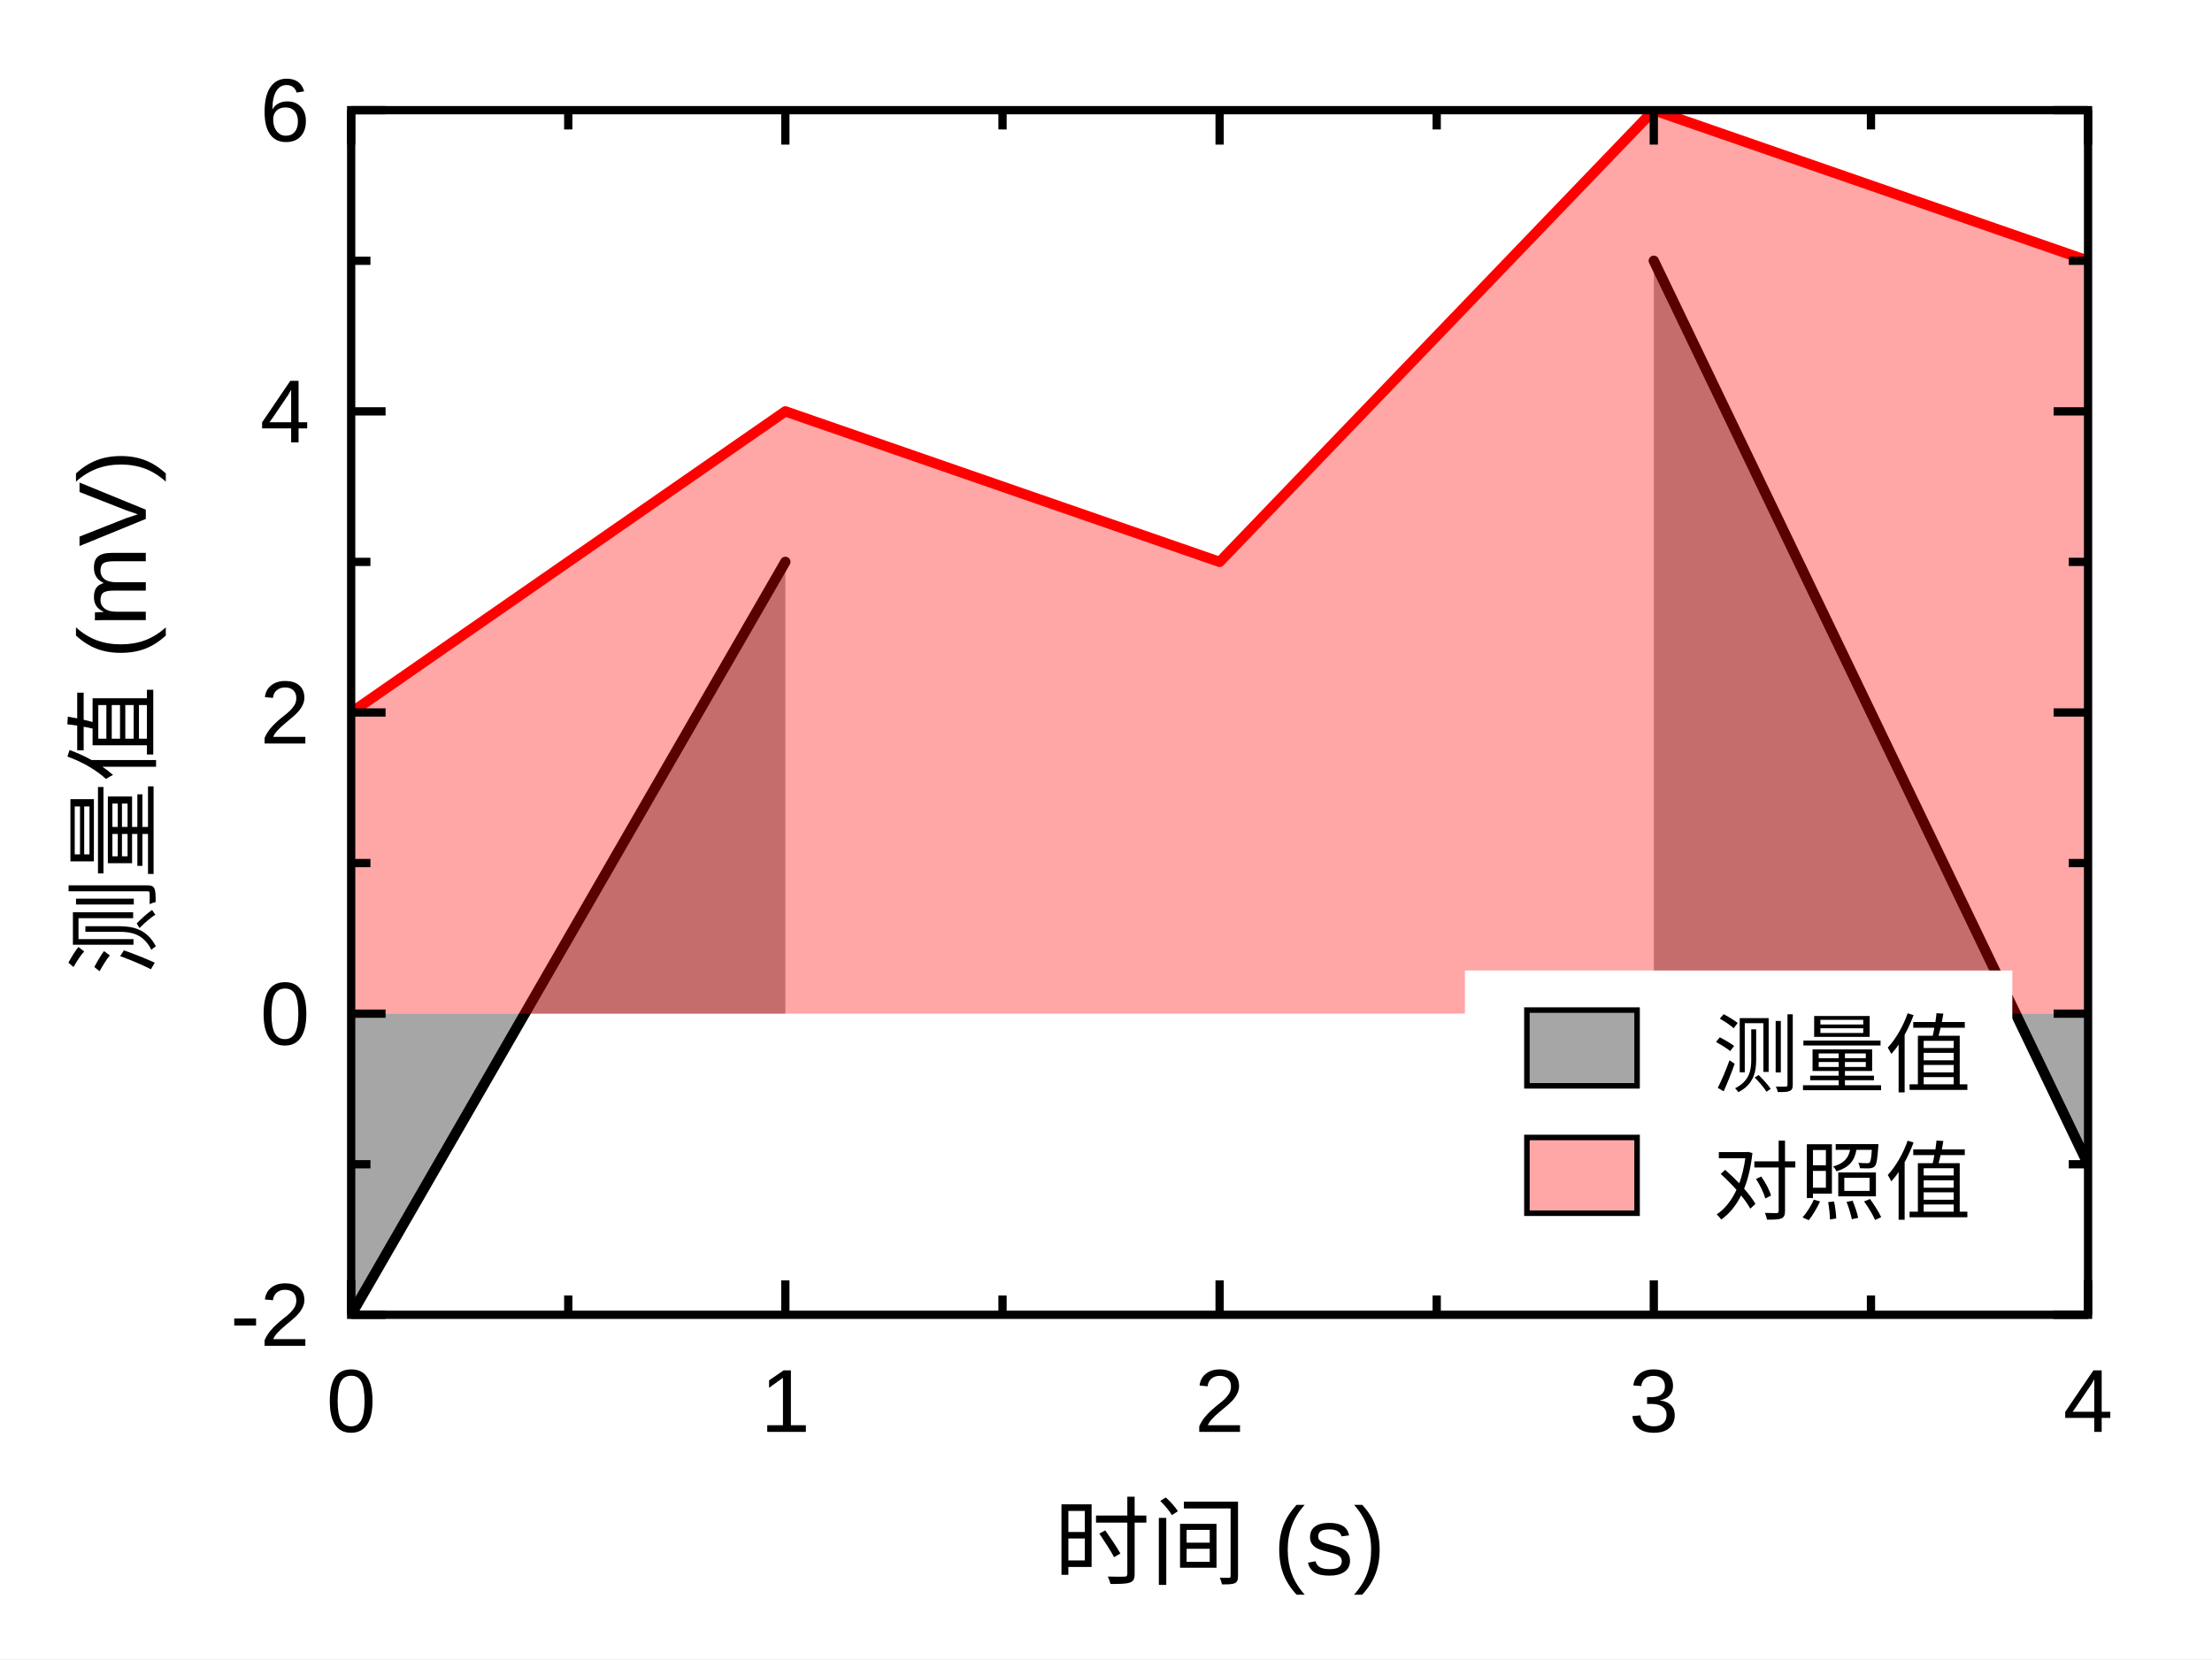
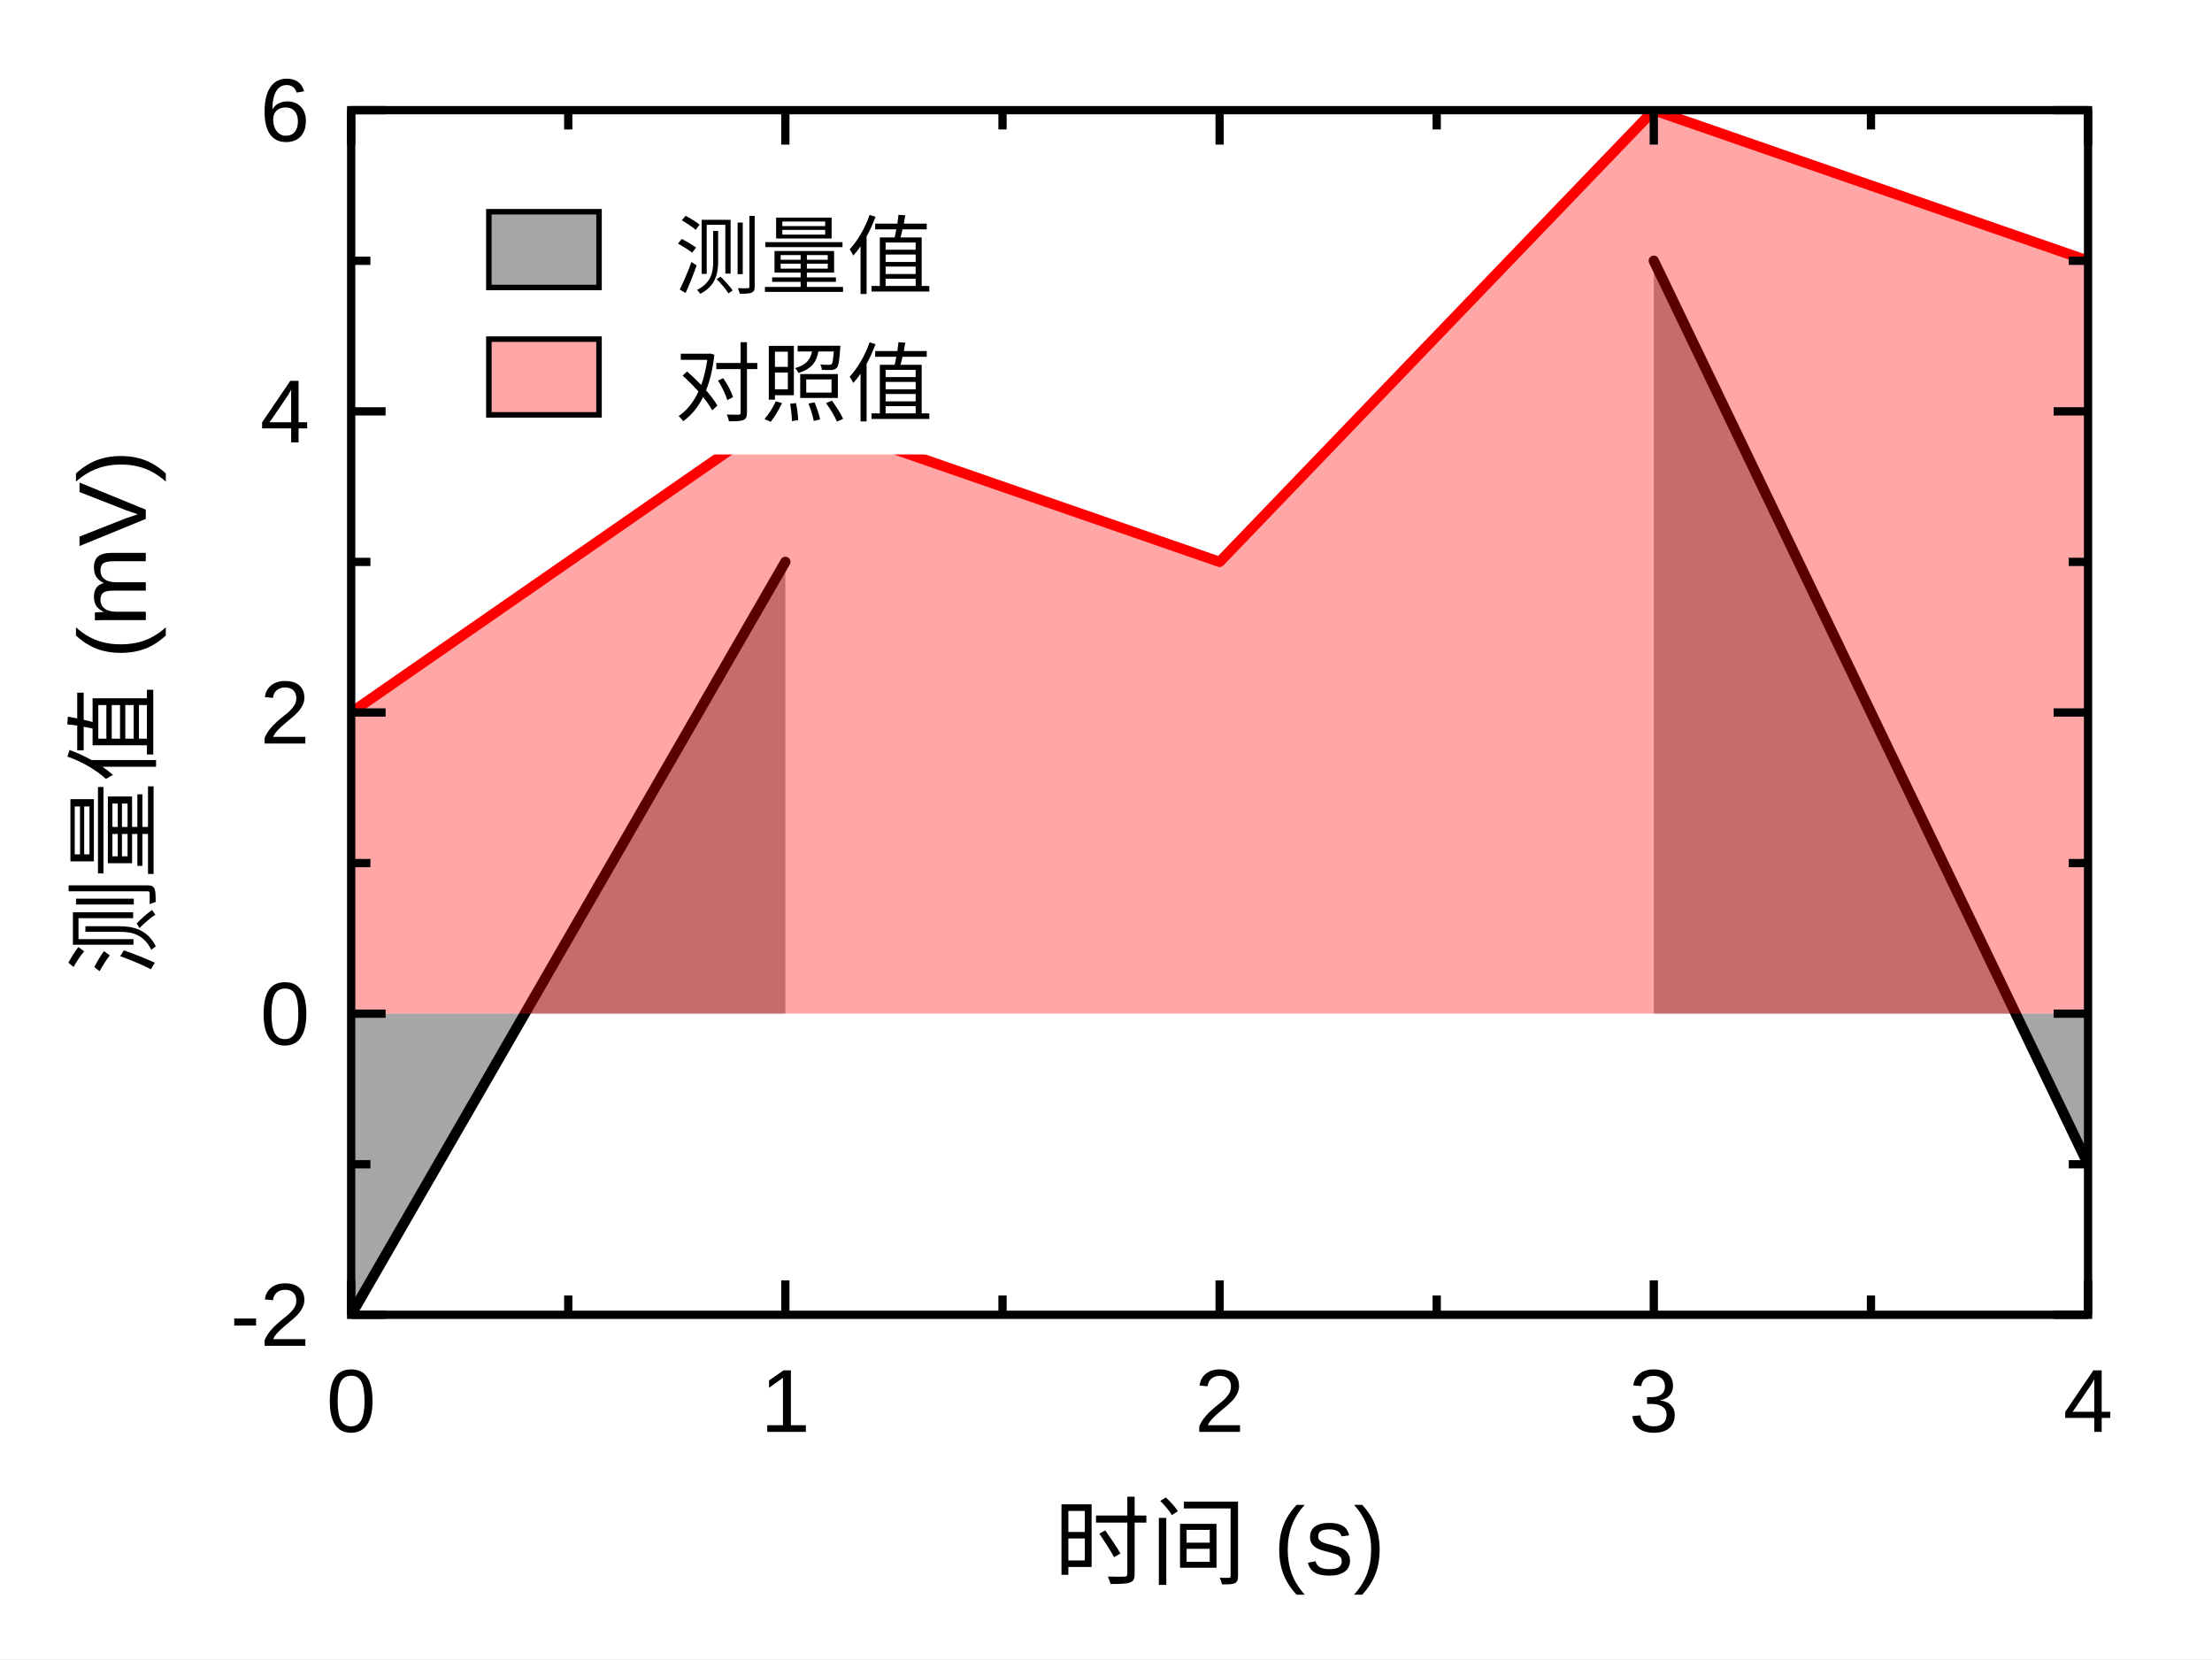
<svg xmlns="http://www.w3.org/2000/svg" width="85mm" height="63.75mm" viewBox="0 0 321.26 240.945" font-family="Arial, 'Microsoft YaHei', 'PingFang SC', 'Noto Sans CJK SC', sans-serif">
  <defs>
    <clipPath id="clip20">
      <rect x="51" y="16" width="252.26" height="174.945" />
    </clipPath>
  </defs>
  <rect x="0.00" y="0.00" width="321.26" height="240.94" fill="#ffffff" />
  <g clip-path="url(#clip20)">
    <path d="M51.00,190.94L76.23,147.21L51.00,147.21ZM114.06,81.60L114.06,147.21L76.23,147.21Z" fill="#000000" fill-opacity="0.35" stroke="none" />
    <path d="M51.00,190.94L114.06,81.60" fill="none" stroke="#000000" stroke-width="1.5" stroke-linejoin="round" stroke-linecap="round" />
    <path d="M240.19,37.87L292.75,147.21L240.19,147.21ZM303.26,169.08L303.26,147.21L292.75,147.21Z" fill="#000000" fill-opacity="0.35" stroke="none" />
    <path d="M240.19,37.87L303.26,169.08" fill="none" stroke="#000000" stroke-width="1.5" stroke-linejoin="round" stroke-linecap="round" />
    <path d="M51.00,103.47L114.06,59.74L114.06,147.21ZM51.00,103.47L114.06,147.21L51.00,147.21ZM114.06,59.74L177.13,81.60L177.13,147.21ZM114.06,59.74L177.13,147.21L114.06,147.21ZM177.13,81.60L240.19,16.00L240.19,147.21ZM177.13,81.60L240.19,147.21L177.13,147.21ZM240.19,16.00L303.26,37.87L303.26,147.21ZM240.19,16.00L303.26,147.21L240.19,147.21Z" fill="#ff0000" fill-opacity="0.35" stroke="none" />
    <path d="M51.00,103.47L114.06,59.74L177.13,81.60L240.19,16.00L303.26,37.87" fill="none" stroke="#ff0000" stroke-width="1.5" stroke-linejoin="round" stroke-linecap="round" />
  </g>
  <rect x="51.00" y="16.00" width="252.26" height="174.94" fill="none" stroke="#000000" stroke-width="1.2" />
  <text x="51.00" y="203.44" text-anchor="middle" dominant-baseline="central" font-size="13" fill="#000000">0</text>
  <text x="114.06" y="203.44" text-anchor="middle" dominant-baseline="central" font-size="13" fill="#000000">1</text>
  <text x="177.13" y="203.44" text-anchor="middle" dominant-baseline="central" font-size="13" fill="#000000">2</text>
  <text x="240.19" y="203.44" text-anchor="middle" dominant-baseline="central" font-size="13" fill="#000000">3</text>
  <text x="303.26" y="203.44" text-anchor="middle" dominant-baseline="central" font-size="13" fill="#000000">4</text>
  <text x="45.00" y="190.94" text-anchor="end" dominant-baseline="central" font-size="13" fill="#000000">-2</text>
  <text x="45.00" y="147.21" text-anchor="end" dominant-baseline="central" font-size="13" fill="#000000">0</text>
  <text x="45.00" y="103.47" text-anchor="end" dominant-baseline="central" font-size="13" fill="#000000">2</text>
  <text x="45.00" y="59.74" text-anchor="end" dominant-baseline="central" font-size="13" fill="#000000">4</text>
  <text x="45.00" y="16.00" text-anchor="end" dominant-baseline="central" font-size="13" fill="#000000">6</text>
  <path d="M51.00,190.94L51.00,185.94M51.00,16.00L51.00,21.00M114.06,190.94L114.06,185.94M114.06,16.00L114.06,21.00M177.13,190.94L177.13,185.94M177.13,16.00L177.13,21.00M240.19,190.94L240.19,185.94M240.19,16.00L240.19,21.00M303.26,190.94L303.26,185.94M303.26,16.00L303.26,21.00M82.53,190.94L82.53,188.14M82.53,16.00L82.53,18.80M145.60,190.94L145.60,188.14M145.60,16.00L145.60,18.80M208.66,190.94L208.66,188.14M208.66,16.00L208.66,18.80M271.73,190.94L271.73,188.14M271.73,16.00L271.73,18.80M51.00,190.94L56.00,190.94M303.26,190.94L298.26,190.94M51.00,147.21L56.00,147.21M303.26,147.21L298.26,147.21M51.00,103.47L56.00,103.47M303.26,103.47L298.26,103.47M51.00,59.74L56.00,59.74M303.26,59.74L298.26,59.74M51.00,16.00L56.00,16.00M303.26,16.00L298.26,16.00M51.00,169.08L53.80,169.08M303.26,169.08L300.46,169.08M51.00,125.34L53.80,125.34M303.26,125.34L300.46,125.34M51.00,81.60L53.80,81.60M303.26,81.60L300.46,81.60M51.00,37.87L53.80,37.87M303.26,37.87L300.46,37.87" fill="none" stroke="#000000" stroke-width="1.2" />
  <text x="177.13" y="222.94" text-anchor="middle" dominant-baseline="central" font-size="14" fill="#000000">时间 (s)</text>
  <text transform="translate(15.44,103.47) rotate(-90)" text-anchor="middle" dominant-baseline="central" font-size="14" fill="#000000">测量值 (mV)</text>
-   <rect x="212.76" y="140.94" width="79.50" height="41.00" fill="#ffffff" />
-   <rect x="221.76" y="146.69" width="16.00" height="11.00" fill="#000000" fill-opacity="0.35" stroke="#000000" stroke-width="0.8" />
-   <text x="248.76" y="152.19" text-anchor="start" dominant-baseline="central" font-size="12.5" fill="#000000">测量值</text>
-   <rect x="221.76" y="165.19" width="16.00" height="11.00" fill="#ff0000" fill-opacity="0.35" stroke="#000000" stroke-width="0.8" />
-   <text x="248.76" y="170.69" text-anchor="start" dominant-baseline="central" font-size="12.5" fill="#000000">对照值</text>
+   <rect x="62.00" y="25.00" width="79.50" height="41.00" fill="#ffffff" />
+   <rect x="71.00" y="30.75" width="16.00" height="11.00" fill="#000000" fill-opacity="0.35" stroke="#000000" stroke-width="0.8" />
+   <text x="98.00" y="36.25" text-anchor="start" dominant-baseline="central" font-size="12.5" fill="#000000">测量值</text>
+   <rect x="71.00" y="49.25" width="16.00" height="11.00" fill="#ff0000" fill-opacity="0.35" stroke="#000000" stroke-width="0.8" />
+   <text x="98.00" y="54.75" text-anchor="start" dominant-baseline="central" font-size="12.5" fill="#000000">对照值</text>
</svg>
